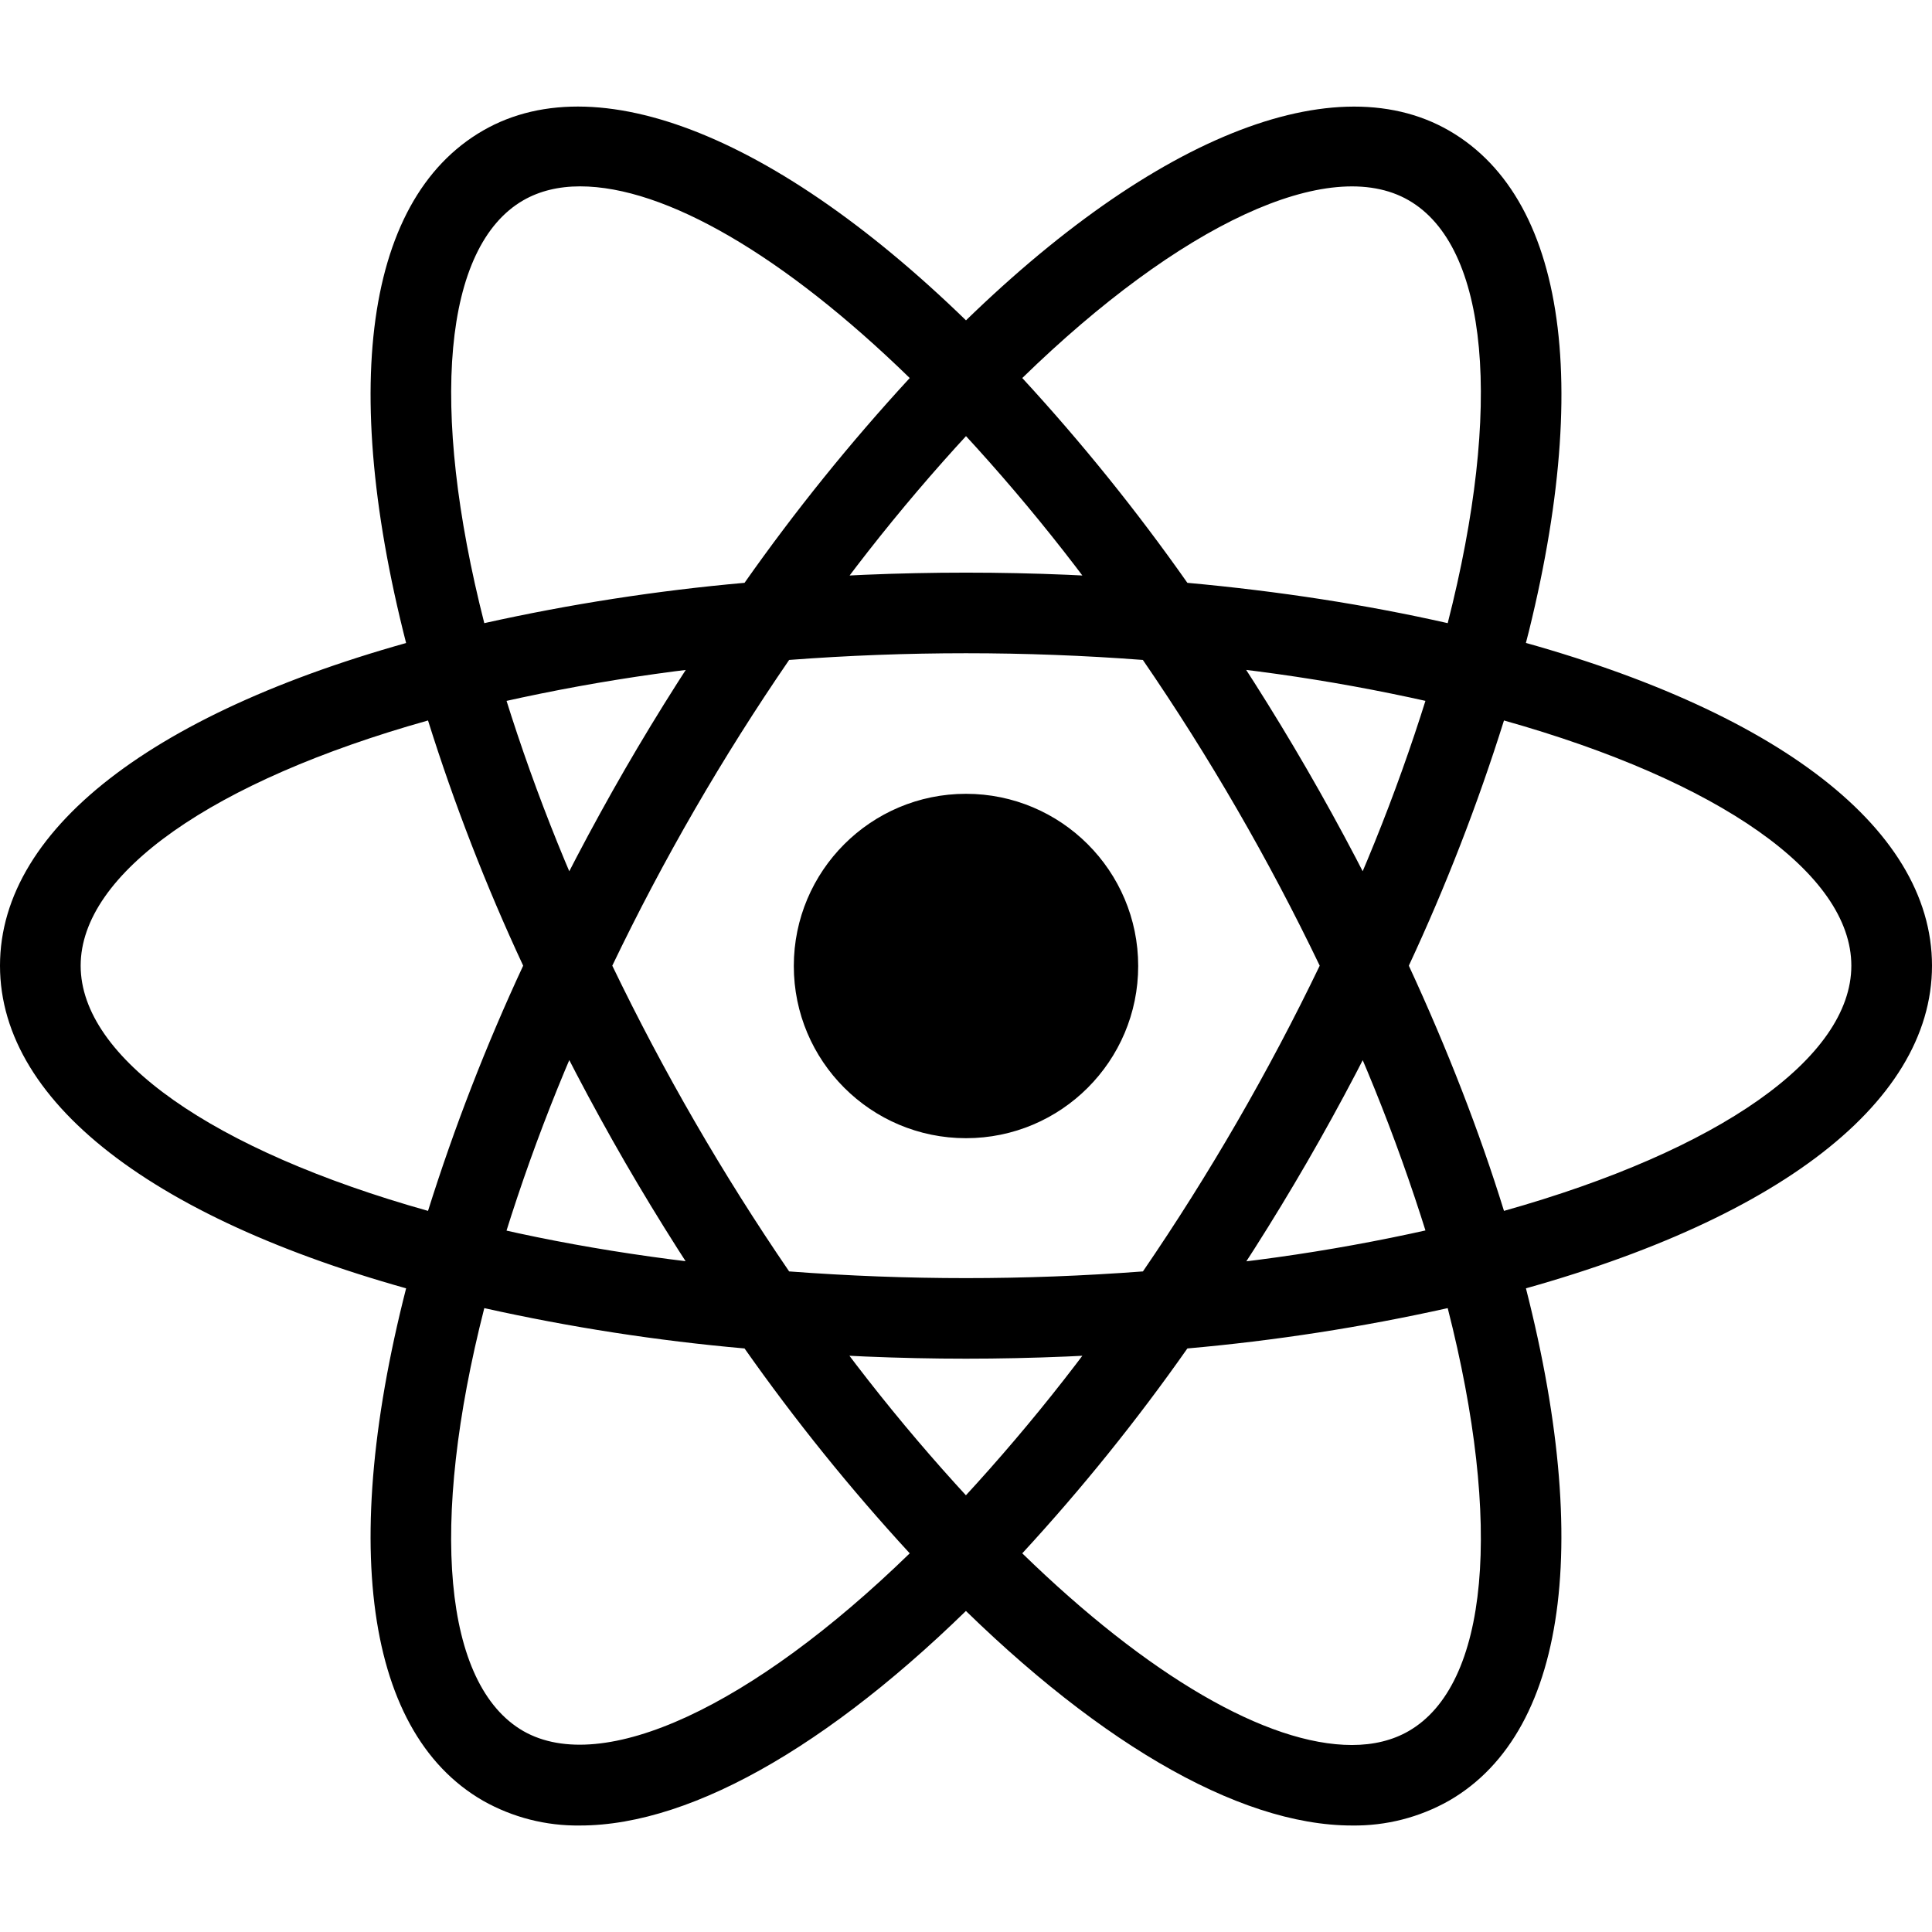
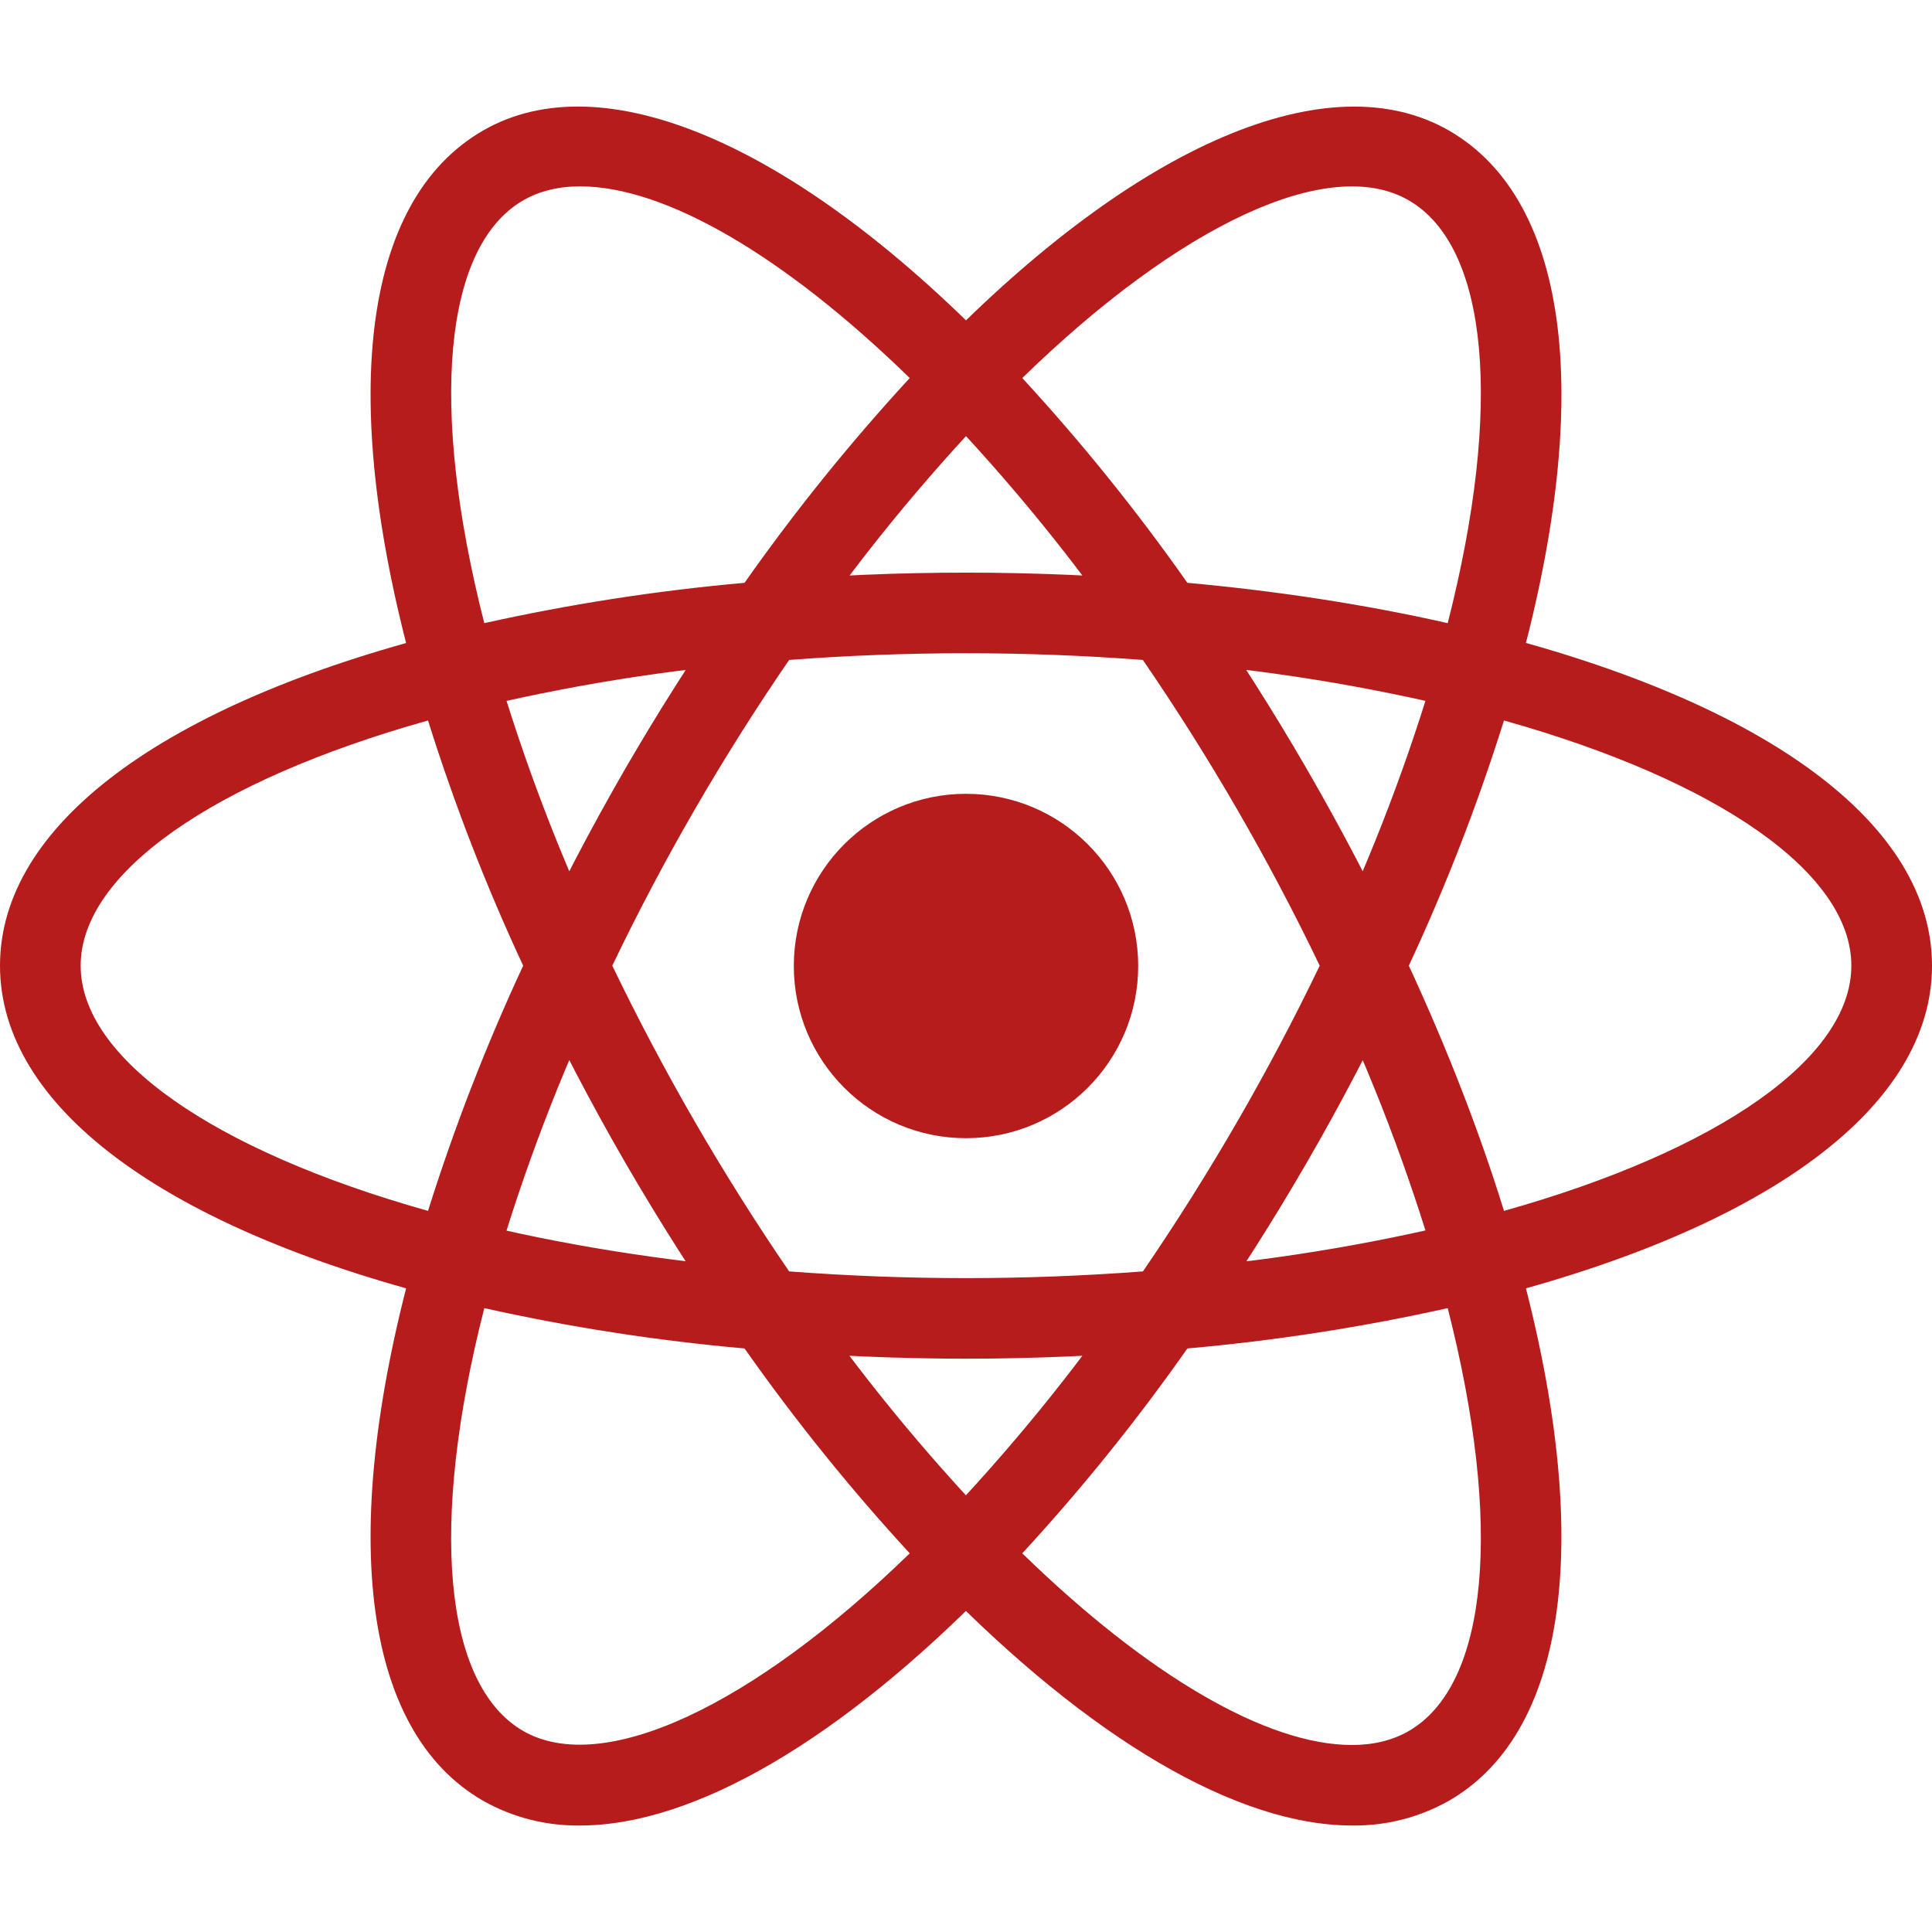
<svg xmlns="http://www.w3.org/2000/svg" role="img" viewBox="0 0 24 24">
-   <path d="M12 9.861A2.139 2.139 0 1 0 12 14.139 2.139 2.139 0 1 0 12 9.861zM6.008 16.255l-.472-.12C2.018 15.246 0 13.737 0 11.996s2.018-3.25 5.536-4.139l.472-.119.133.468a23.53 23.53 0 0 0 1.363 3.578l.101.213-.101.213a23.307 23.307 0 0 0-1.363 3.578l-.133.467zM5.317 8.95c-2.674.751-4.315 1.9-4.315 3.046 0 1.145 1.641 2.294 4.315 3.046a24.95 24.95 0 0 1 1.182-3.046A24.752 24.752 0 0 1 5.317 8.95zM17.992 16.255l-.133-.469a23.357 23.357 0 0 0-1.364-3.577l-.101-.213.101-.213a23.42 23.42 0 0 0 1.364-3.578l.133-.468.473.119c3.517.889 5.535 2.398 5.535 4.14s-2.018 3.25-5.535 4.139l-.473.12zm-.491-4.259c.48 1.039.877 2.06 1.182 3.046 2.675-.752 4.315-1.901 4.315-3.046 0-1.146-1.641-2.294-4.315-3.046a24.788 24.788 0 0 1-1.182 3.046zM5.31 8.945l-.133-.467C4.188 4.992 4.488 2.494 6 1.622c1.483-.856 3.864.155 6.359 2.716l.34.349-.34.349a23.552 23.552 0 0 0-2.422 2.967l-.135.193-.235.02a23.657 23.657 0 0 0-3.785.61l-.472.119zm1.896-6.63c-.268 0-.505.058-.705.173-.994.573-1.17 2.565-.485 5.253a25.122 25.122 0 0 1 3.233-.501 24.847 24.847 0 0 1 2.052-2.544c-1.56-1.519-3.037-2.381-4.095-2.381zM16.795 22.677c-.001 0-.001 0 0 0-1.425 0-3.255-1.073-5.154-3.023l-.34-.349.34-.349a23.53 23.53 0 0 0 2.421-2.968l.135-.193.234-.02a23.63 23.63 0 0 0 3.787-.609l.472-.119.134.468c.987 3.484.688 5.983-.824 6.854a2.38 2.38 0 0 1-1.205.308zm-4.096-3.381c1.56 1.519 3.037 2.381 4.095 2.381h.001c.267 0 .505-.058.704-.173.994-.573 1.171-2.566.485-5.254a25.02 25.02 0 0 1-3.234.501 24.674 24.674 0 0 1-2.051 2.545zM18.69 8.945l-.472-.119a23.479 23.479 0 0 0-3.787-.61l-.234-.02-.135-.193a23.414 23.414 0 0 0-2.421-2.967l-.34-.349.34-.349C14.135 1.778 16.515.767 18 1.622c1.512.872 1.812 3.37.824 6.855l-.134.468zM14.75 7.24c1.142.104 2.227.273 3.234.501.686-2.688.509-4.68-.485-5.253-.988-.571-2.845.304-4.8 2.208A24.849 24.849 0 0 1 14.75 7.24zM7.206 22.677A2.38 2.38 0 0 1 6 22.369c-1.512-.871-1.812-3.369-.823-6.854l.132-.468.472.119c1.155.291 2.429.496 3.785.609l.235.02.134.193a23.596 23.596 0 0 0 2.422 2.968l.34.349-.34.349c-1.898 1.95-3.728 3.023-5.151 3.023zm-1.19-6.427c-.686 2.688-.509 4.681.485 5.254.987.563 2.843-.305 4.8-2.208a24.998 24.998 0 0 1-2.052-2.545 24.976 24.976 0 0 1-3.233-.501zM12 16.878c-.823 0-1.669-.036-2.516-.106l-.235-.02-.135-.193a30.388 30.388 0 0 1-1.35-2.122 30.354 30.354 0 0 1-1.166-2.228l-.1-.213.1-.213a30.3 30.3 0 0 1 1.166-2.228c.414-.716.869-1.43 1.35-2.122l.135-.193.235-.02a29.785 29.785 0 0 1 5.033 0l.234.02.134.193a30.006 30.006 0 0 1 2.517 4.35l.101.213-.101.213a29.6 29.6 0 0 1-2.517 4.35l-.134.193-.234.02c-.847.07-1.694.106-2.517.106zm-2.197-1.084c1.48.111 2.914.111 4.395 0a29.006 29.006 0 0 0 2.196-3.798 28.585 28.585 0 0 0-2.197-3.798 29.031 29.031 0 0 0-4.394 0 28.477 28.477 0 0 0-2.197 3.798 29.114 29.114 0 0 0 2.197 3.798z" />
+   <defs>
+     <style>.cls-1{fill:#b71c1c;}</style>
+   </defs>
+   <path class="cls-1" d="M12 9.861A2.139 2.139 0 1 0 12 14.139 2.139 2.139 0 1 0 12 9.861zM6.008 16.255l-.472-.12C2.018 15.246 0 13.737 0 11.996s2.018-3.25 5.536-4.139l.472-.119.133.468a23.53 23.53 0 0 0 1.363 3.578l.101.213-.101.213a23.307 23.307 0 0 0-1.363 3.578l-.133.467zM5.317 8.95c-2.674.751-4.315 1.9-4.315 3.046 0 1.145 1.641 2.294 4.315 3.046a24.95 24.95 0 0 1 1.182-3.046A24.752 24.752 0 0 1 5.317 8.95zM17.992 16.255l-.133-.469a23.357 23.357 0 0 0-1.364-3.577l-.101-.213.101-.213a23.42 23.42 0 0 0 1.364-3.578l.133-.468.473.119c3.517.889 5.535 2.398 5.535 4.14s-2.018 3.25-5.535 4.139l-.473.12zm-.491-4.259c.48 1.039.877 2.06 1.182 3.046 2.675-.752 4.315-1.901 4.315-3.046 0-1.146-1.641-2.294-4.315-3.046a24.788 24.788 0 0 1-1.182 3.046zM5.31 8.945l-.133-.467C4.188 4.992 4.488 2.494 6 1.622c1.483-.856 3.864.155 6.359 2.716l.34.349-.34.349a23.552 23.552 0 0 0-2.422 2.967l-.135.193-.235.02a23.657 23.657 0 0 0-3.785.61l-.472.119zm1.896-6.63c-.268 0-.505.058-.705.173-.994.573-1.17 2.565-.485 5.253a25.122 25.122 0 0 1 3.233-.501 24.847 24.847 0 0 1 2.052-2.544c-1.56-1.519-3.037-2.381-4.095-2.381zM16.795 22.677c-.001 0-.001 0 0 0-1.425 0-3.255-1.073-5.154-3.023l-.34-.349.34-.349a23.53 23.53 0 0 0 2.421-2.968l.135-.193.234-.02a23.63 23.63 0 0 0 3.787-.609l.472-.119.134.468c.987 3.484.688 5.983-.824 6.854a2.38 2.38 0 0 1-1.205.308zm-4.096-3.381c1.56 1.519 3.037 2.381 4.095 2.381h.001c.267 0 .505-.058.704-.173.994-.573 1.171-2.566.485-5.254a25.02 25.02 0 0 1-3.234.501 24.674 24.674 0 0 1-2.051 2.545zM18.69 8.945l-.472-.119a23.479 23.479 0 0 0-3.787-.61l-.234-.02-.135-.193a23.414 23.414 0 0 0-2.421-2.967l-.34-.349.34-.349C14.135 1.778 16.515.767 18 1.622c1.512.872 1.812 3.37.824 6.855l-.134.468zM14.75 7.24c1.142.104 2.227.273 3.234.501.686-2.688.509-4.68-.485-5.253-.988-.571-2.845.304-4.8 2.208A24.849 24.849 0 0 1 14.75 7.24zM7.206 22.677A2.38 2.38 0 0 1 6 22.369c-1.512-.871-1.812-3.369-.823-6.854l.132-.468.472.119c1.155.291 2.429.496 3.785.609l.235.02.134.193a23.596 23.596 0 0 0 2.422 2.968l.34.349-.34.349c-1.898 1.95-3.728 3.023-5.151 3.023zm-1.19-6.427c-.686 2.688-.509 4.681.485 5.254.987.563 2.843-.305 4.8-2.208a24.998 24.998 0 0 1-2.052-2.545 24.976 24.976 0 0 1-3.233-.501zM12 16.878c-.823 0-1.669-.036-2.516-.106l-.235-.02-.135-.193a30.388 30.388 0 0 1-1.35-2.122 30.354 30.354 0 0 1-1.166-2.228l-.1-.213.1-.213a30.3 30.3 0 0 1 1.166-2.228c.414-.716.869-1.43 1.35-2.122l.135-.193.235-.02a29.785 29.785 0 0 1 5.033 0l.234.02.134.193a30.006 30.006 0 0 1 2.517 4.35l.101.213-.101.213a29.6 29.6 0 0 1-2.517 4.35l-.134.193-.234.02c-.847.07-1.694.106-2.517.106zm-2.197-1.084c1.48.111 2.914.111 4.395 0a29.006 29.006 0 0 0 2.196-3.798 28.585 28.585 0 0 0-2.197-3.798 29.031 29.031 0 0 0-4.394 0 28.477 28.477 0 0 0-2.197 3.798 29.114 29.114 0 0 0 2.197 3.798z" />
</svg>
